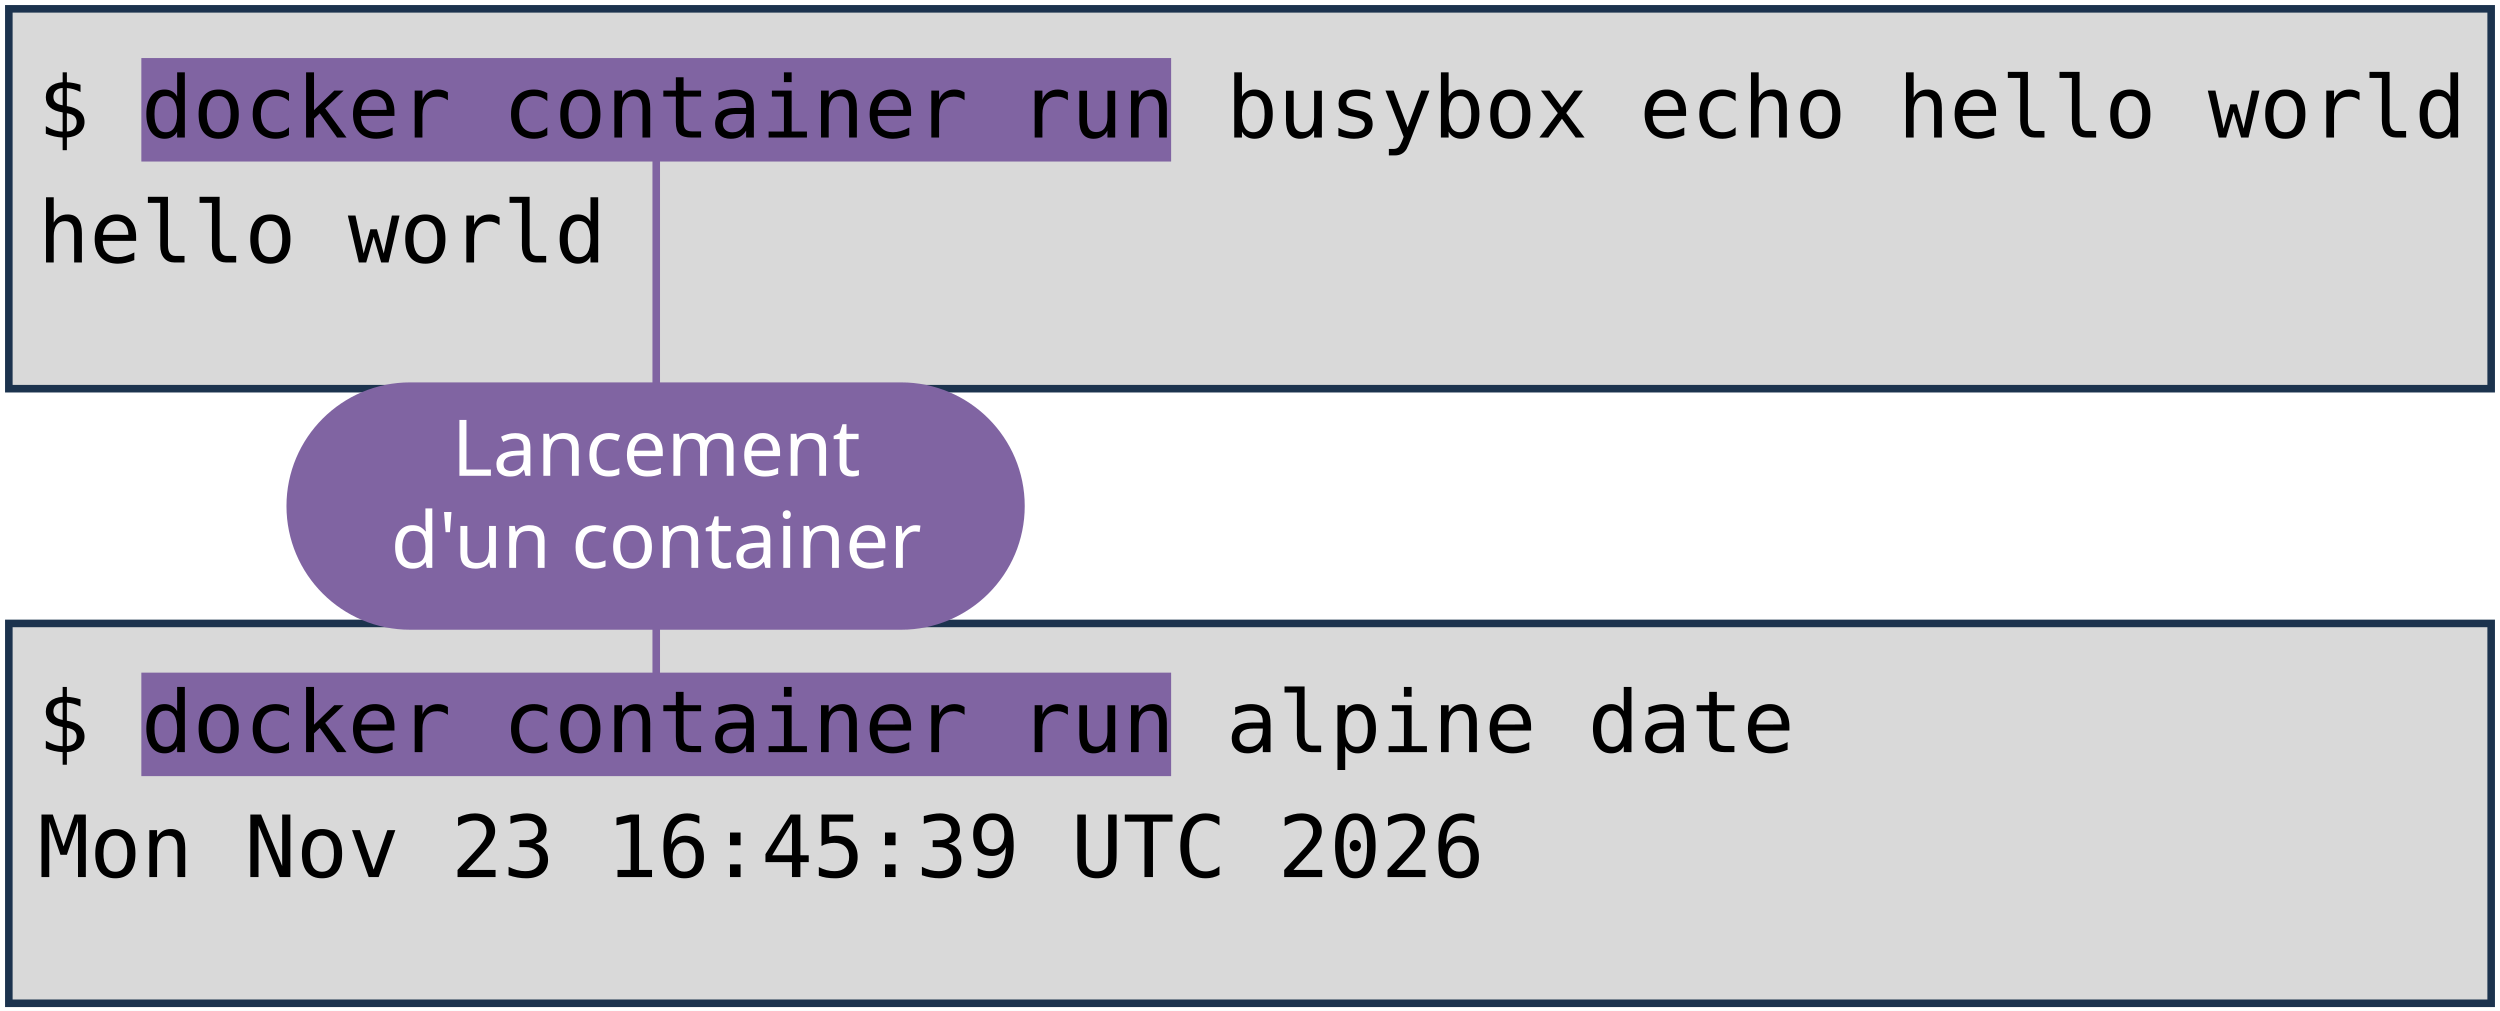
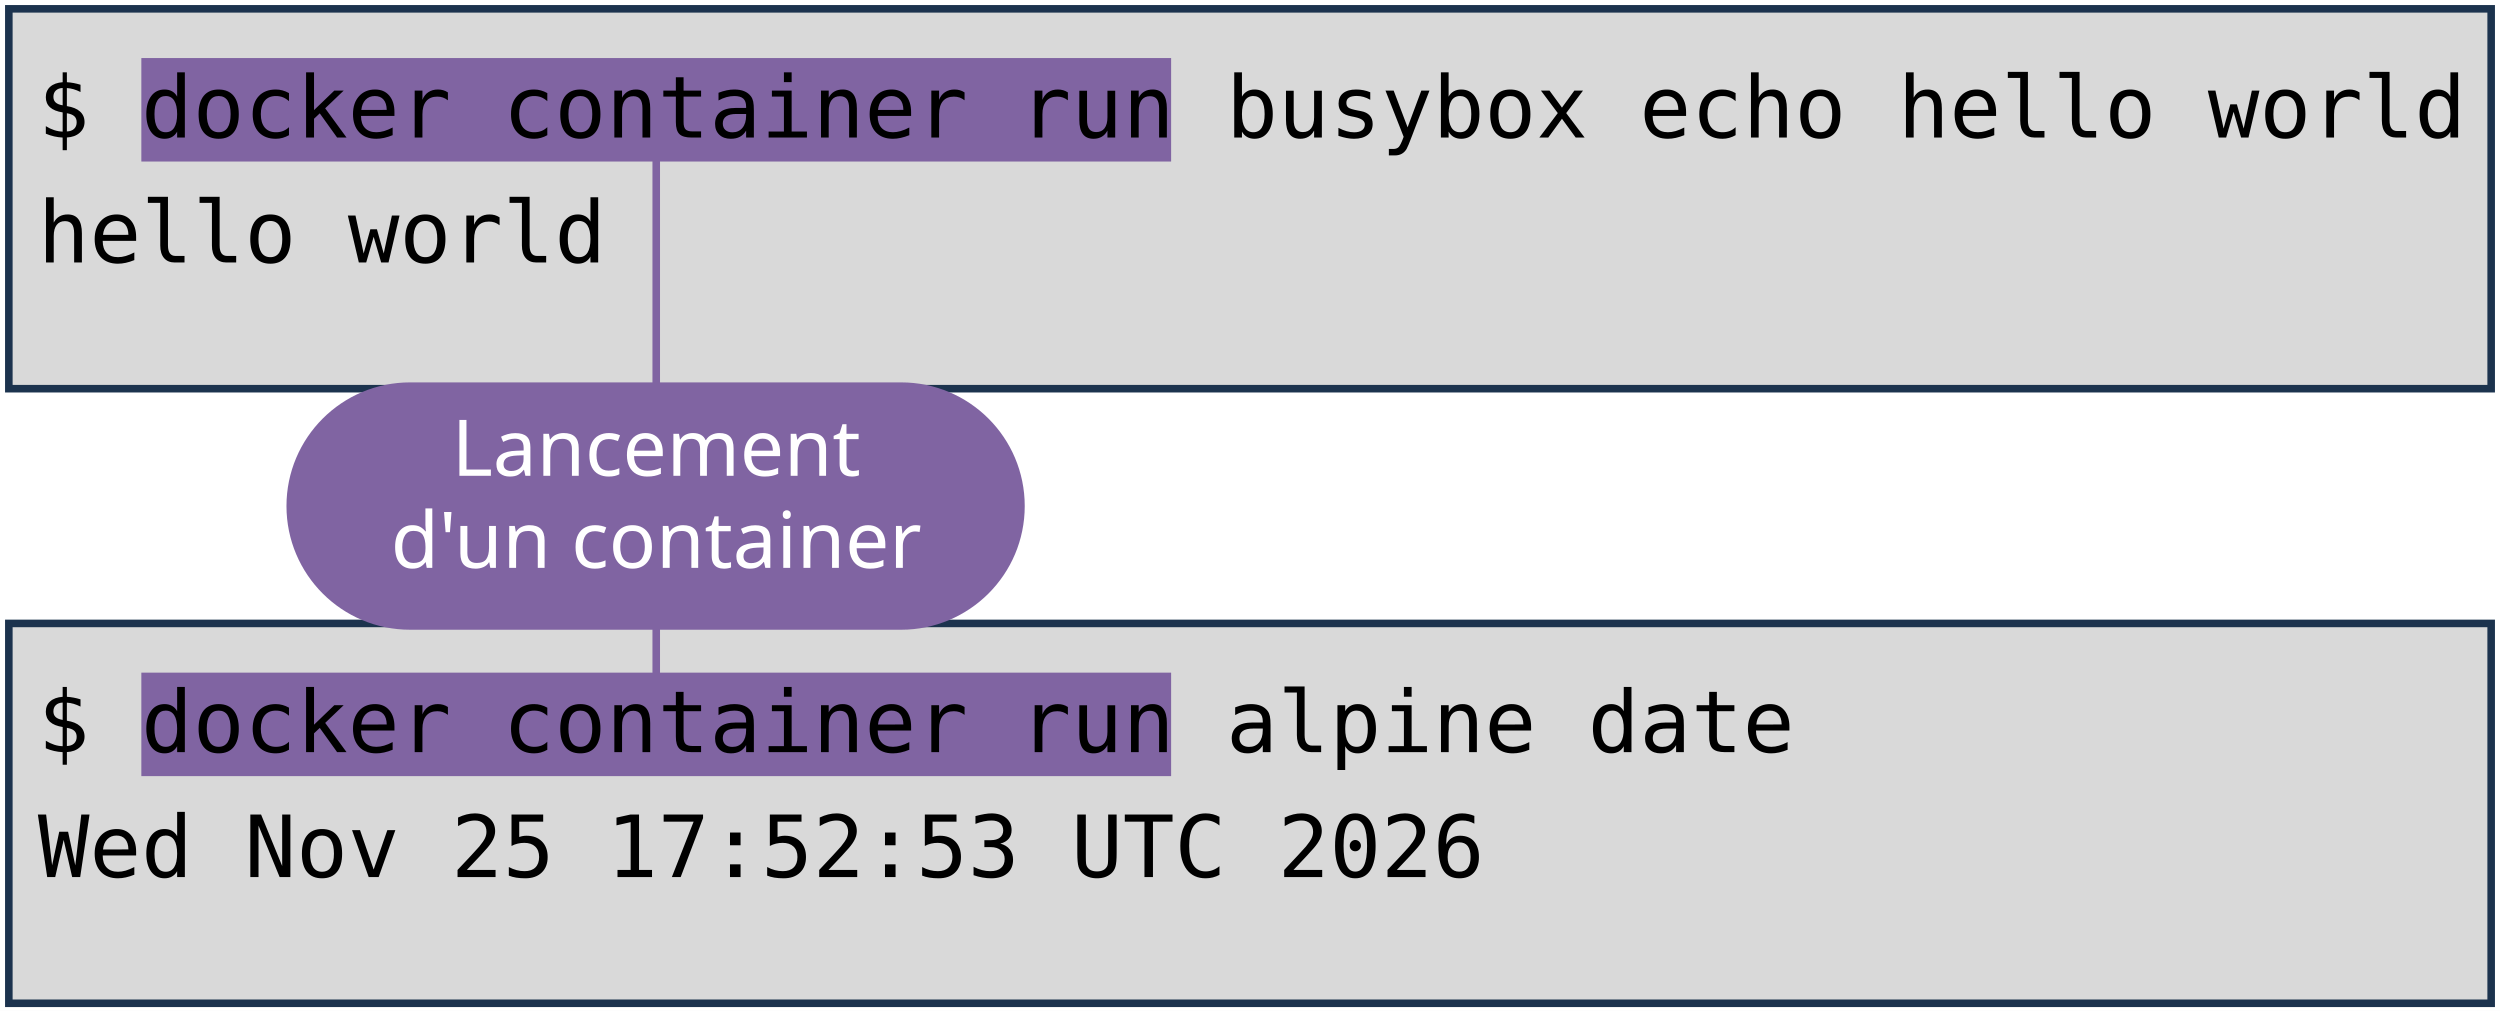
<svg xmlns="http://www.w3.org/2000/svg" viewBox="0 0 1981 801" width="1981" height="801" role="img" aria-label="Deux terminaux : docker container run busybox echo hello world, et docker container run alpine date. Annotations : lancement d'un container, image, commande lancée.">
  <style>
    .code { font-family: "DejaVu Sans Mono", Menlo, Consolas, monospace; font-size: 68px; fill: #000000; }
    .pill { font-family: "Trebuchet MS", "Century Gothic", Verdana, sans-serif; font-size: 62px; text-anchor: middle; }
  </style>
  <rect width="1981" height="801" fill="#FFFFFF" />
  <rect x="7" y="7" width="1967" height="301" fill="#D9D9D9" stroke="#1C334E" stroke-width="6" />
  <rect x="7" y="494" width="1967" height="301" fill="#D9D9D9" stroke="#1C334E" stroke-width="6" />
  <rect x="112" y="46" width="816" height="82" fill="#8064A2" />
  <rect x="112" y="533" width="816" height="82" fill="#8064A2" />
  <text x="30" y="109" class="code" xml:space="preserve">$ docker container run busybox echo hello world</text>
  <text x="30" y="208" class="code" xml:space="preserve">hello world</text>
  <text x="30" y="596" class="code" xml:space="preserve">$ docker container run alpine date</text>
-   <text x="30" y="695" class="code" xml:space="preserve">Mon Nov 23 16:45:39 UTC 2026</text>
+   <text x="30" y="695" class="code" xml:space="preserve">Wed Nov 25 17:52:53 UTC 2026</text>
  <path d="M 520 401 L 520 128" stroke="#8064A2" stroke-width="6" fill="none" stroke-linecap="round" />
  <path d="M 520 401 L 520 533" stroke="#8064A2" stroke-width="6" fill="none" stroke-linecap="round" />
  <rect x="227" y="303" width="585" height="196" rx="98" fill="#8064A2" />
  <text x="520" y="377" class="pill" fill="#FFFFFF">Lancement</text>
  <text x="520" y="450" class="pill" fill="#FFFFFF">d'un container</text>
</svg>
